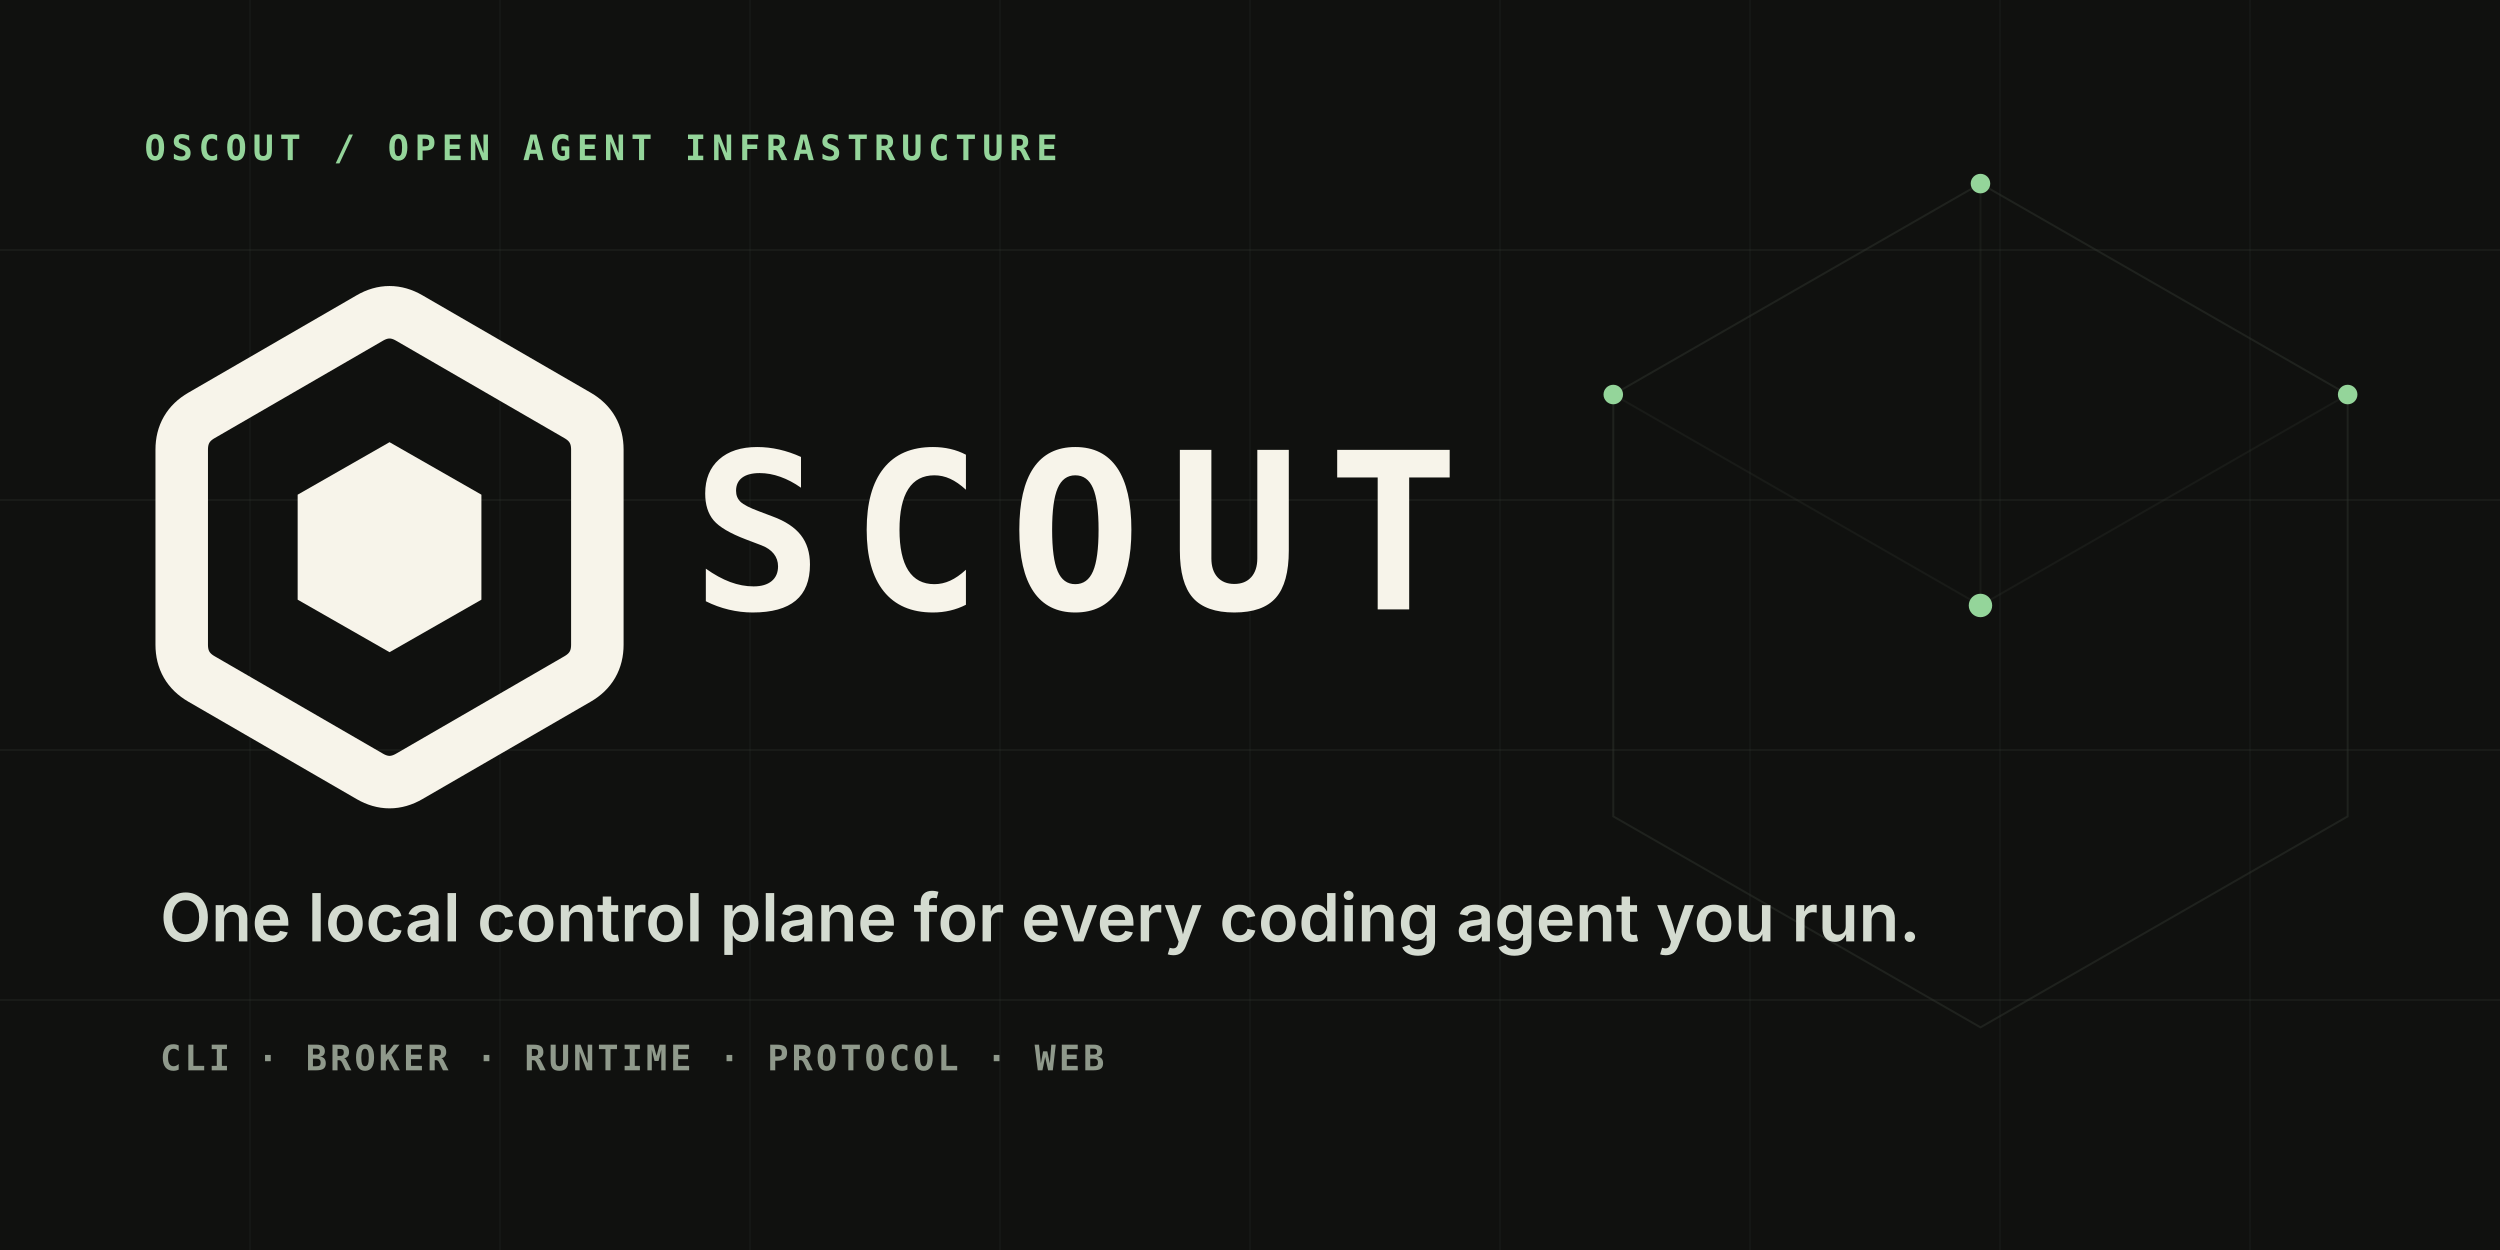
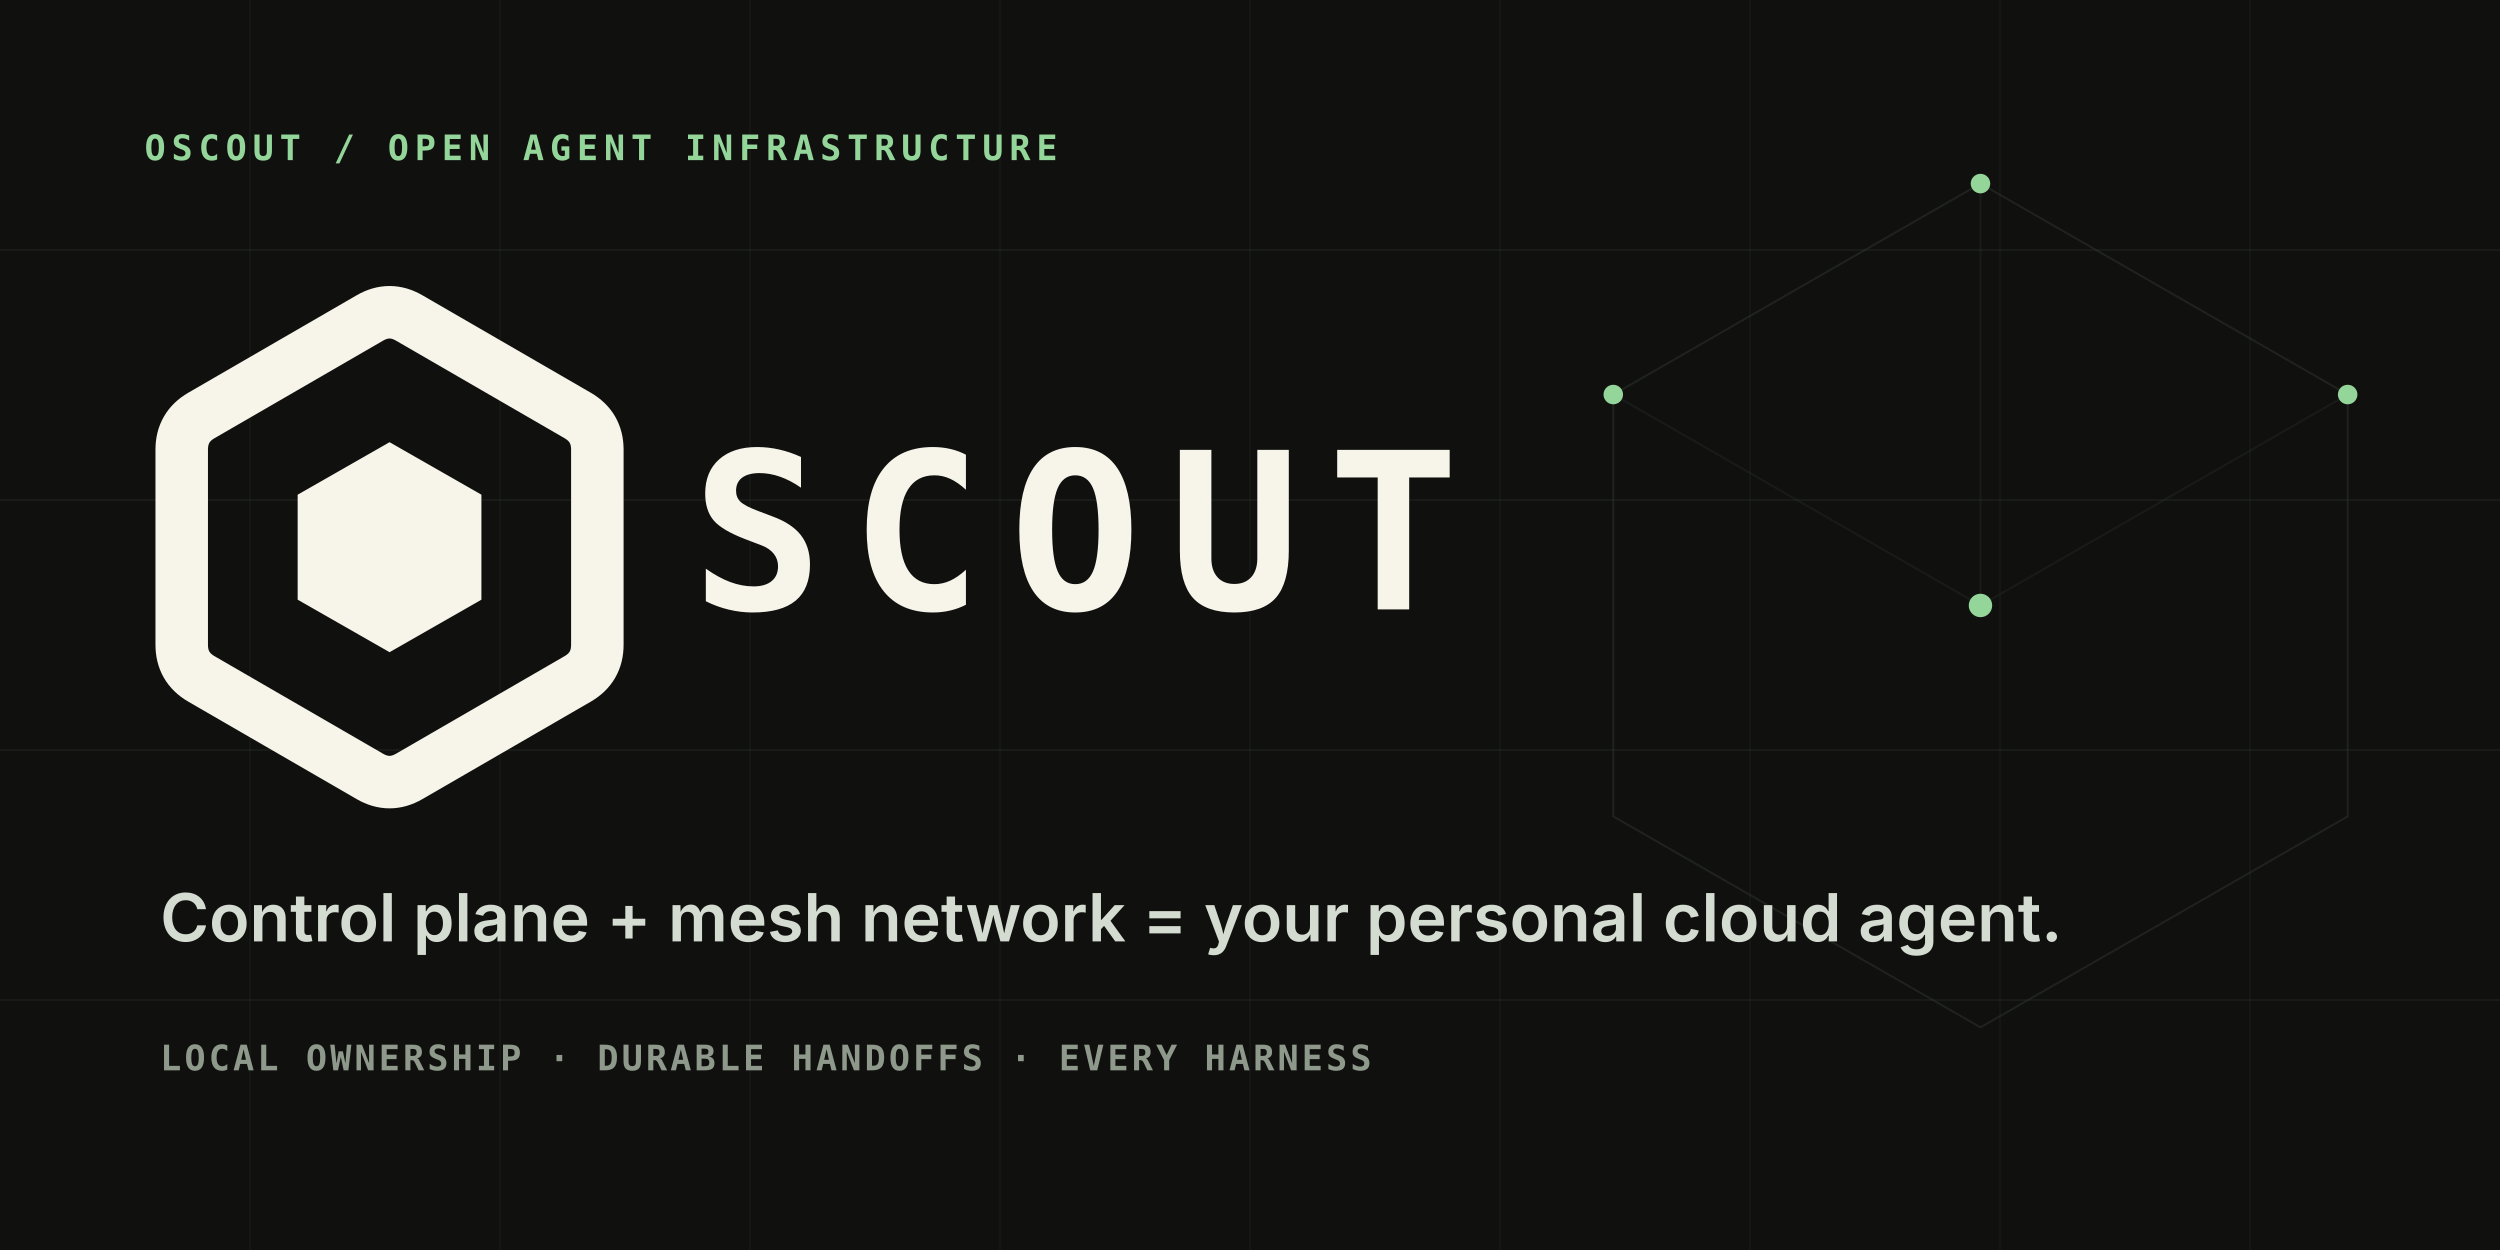
<svg xmlns="http://www.w3.org/2000/svg" width="1280" height="640" viewBox="0 0 1280 640" role="img" aria-labelledby="title desc">
  <rect width="1280" height="640" fill="#10110f" />
  <g fill="none" stroke="#30352e" stroke-width="1">
    <path d="M0 128h1280M0 256h1280M0 384h1280M0 512h1280" opacity=".30" />
    <path d="M128 0v640M256 0v640M384 0v640M512 0v640M640 0v640M768 0v640M896 0v640M1024 0v640M1152 0v640" opacity=".17" />
    <path d="M1014 94 1202 202 1202 418 1014 526 826 418 826 202Z" opacity=".48" />
    <path d="m1014 94 0 216m-188-108 188 108 188-108" opacity=".28" />
  </g>
  <g fill="#94d59a">
    <circle cx="826" cy="202" r="5" />
    <circle cx="1014" cy="94" r="5" />
    <circle cx="1202" cy="202" r="5" />
    <circle cx="1014" cy="310" r="6" />
  </g>
  <text x="74" y="82" fill="#94d59a" font-family="ui-monospace, SFMono-Regular, Menlo, monospace" font-size="18" font-weight="700" letter-spacing="3">OSCOUT / OPEN AGENT INFRASTRUCTURE</text>
  <g transform="translate(74 148) scale(1.12)">
    <path d="M103.01 13.21 Q112 8 120.99 13.21 L198.01 57.79 Q207 63 207 73.39 L207 162.61 Q207 173 198.01 178.21 L120.99 222.79 Q112 228 103.01 222.79 L25.99 178.21 Q17 173 17 162.61 L17 73.39 Q17 63 25.99 57.79 Z" fill="none" stroke="#f7f4ea" stroke-width="24" stroke-linejoin="round" />
    <path d="M112 70 154 94v48l-42 24-42-24V94Z" fill="#f7f4ea" />
  </g>
  <text x="354" y="312" fill="#f7f4ea" font-family="ui-monospace, SFMono-Regular, Menlo, monospace" font-size="112" font-weight="750" letter-spacing="14">SCOUT</text>
-   <text x="82" y="482" fill="#d4dbd0" font-family="system-ui, -apple-system, BlinkMacSystemFont, sans-serif" font-size="34" font-weight="560">One local control plane for every coding agent you run.</text>
-   <text x="82" y="548" fill="#8f998b" font-family="ui-monospace, SFMono-Regular, Menlo, monospace" font-size="18" font-weight="600" letter-spacing="1.6">CLI · BROKER · RUNTIME · PROTOCOL · WEB</text>
+   <text x="82" y="482" fill="#d4dbd0" font-family="system-ui, -apple-system, BlinkMacSystemFont, sans-serif" font-size="34" font-weight="560">Control plane + mesh network = your personal cloud agent.</text>
+   <text x="82" y="548" fill="#8f998b" font-family="ui-monospace, SFMono-Regular, Menlo, monospace" font-size="18" font-weight="600" letter-spacing="1.6">LOCAL OWNERSHIP · DURABLE HANDOFFS · EVERY HARNESS</text>
</svg>
